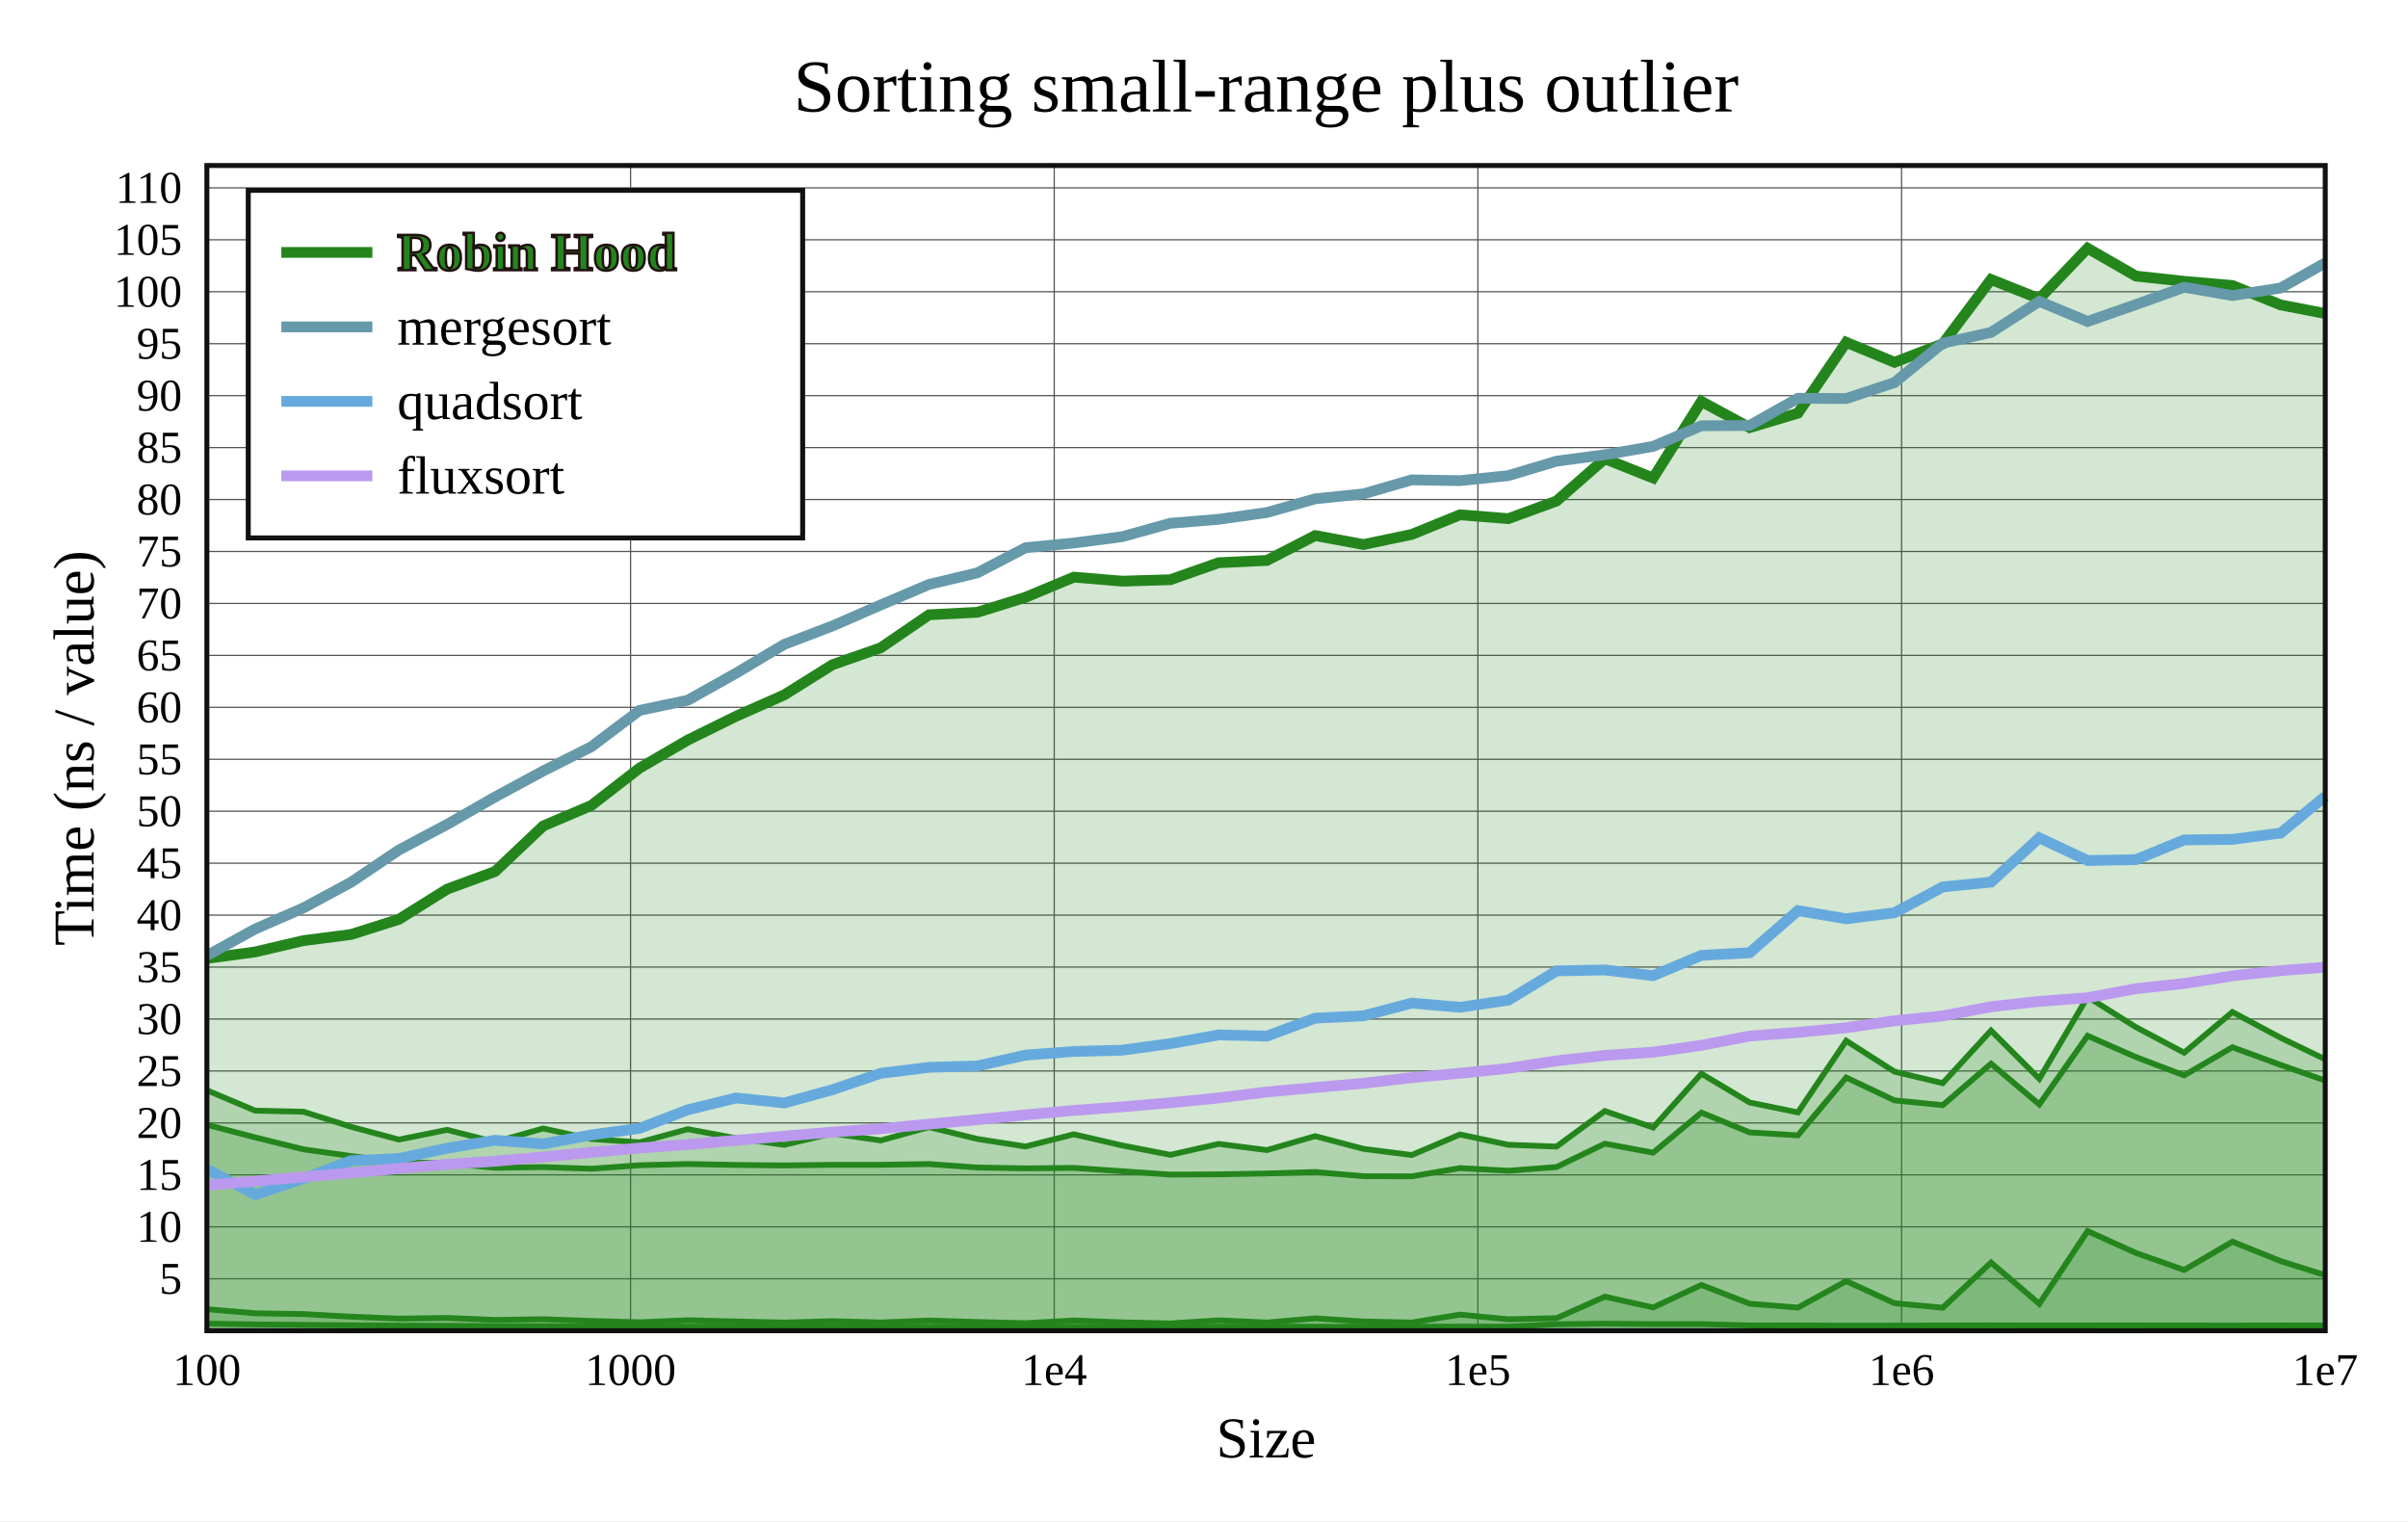
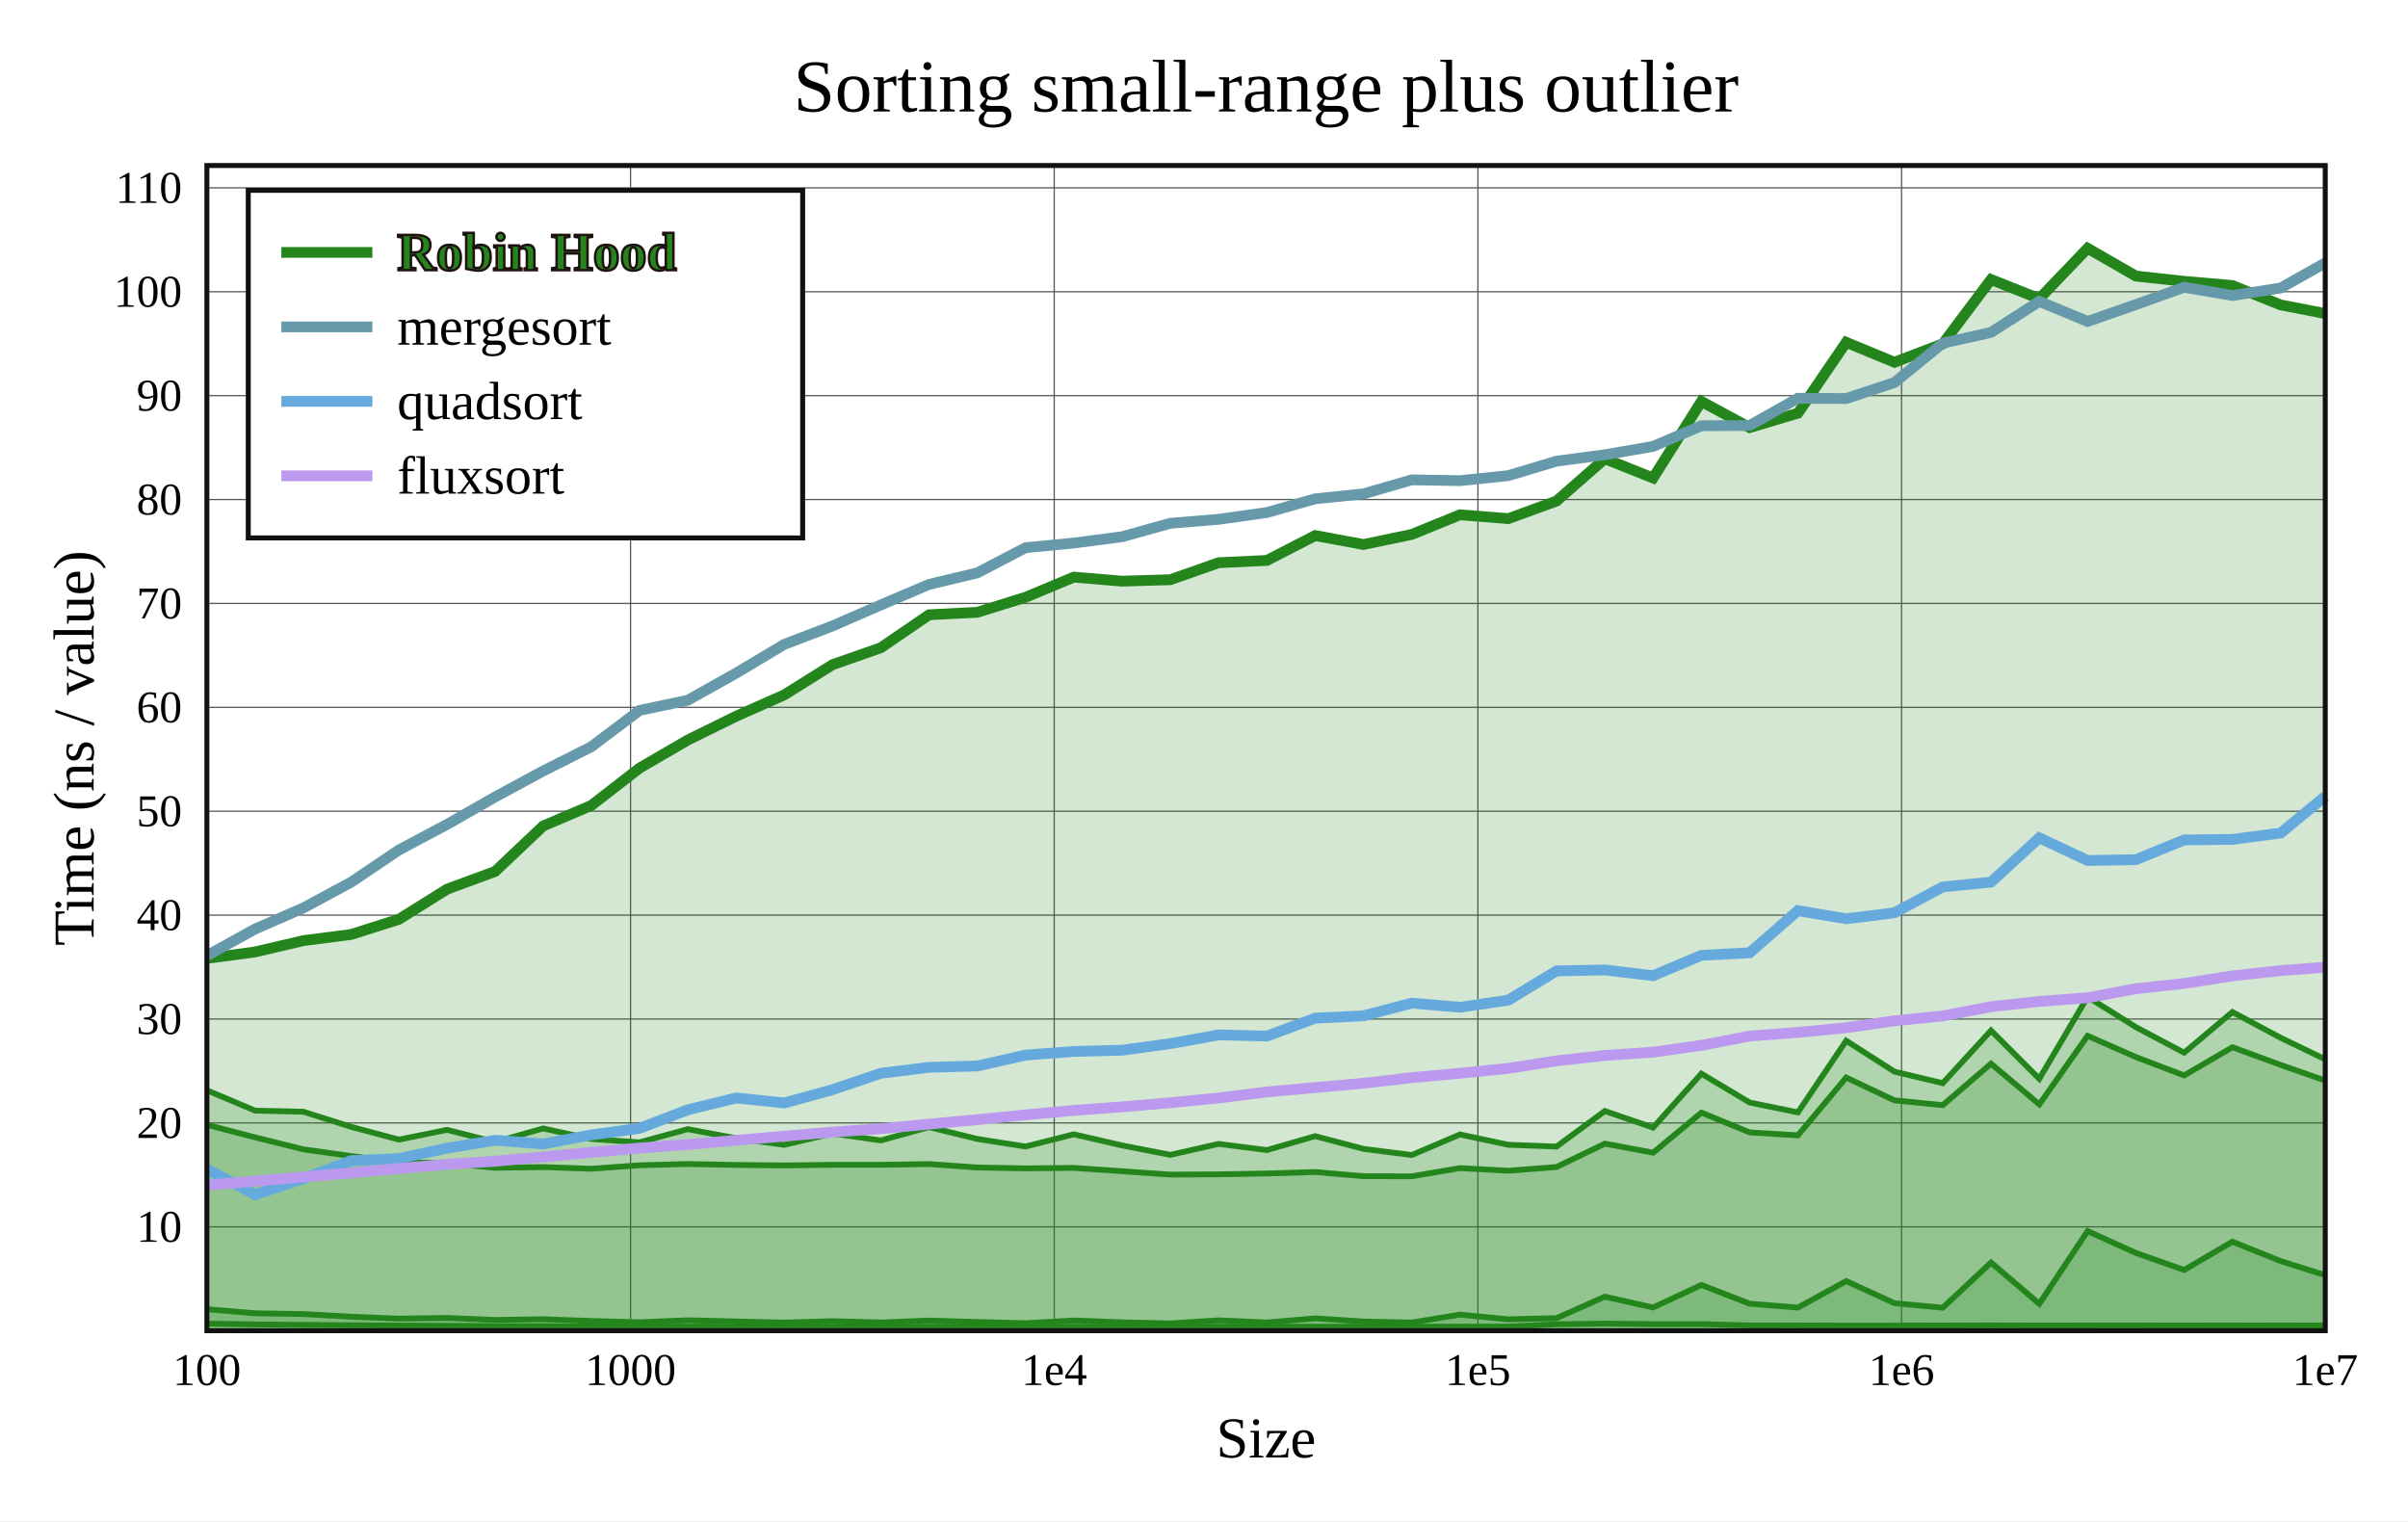
<svg xmlns="http://www.w3.org/2000/svg" viewBox="-50 -40 582 367.6" height="551.400" width="873">
  <g stroke-width="1.2" font-size="14px" text-anchor="middle">
    <rect fill="white" x="-50" y="-40" width="582" height="367.6" />
    <text dy="0.33em" font-size="18px" x="256" y="-19">Sorting small-range plus outlier</text>
    <text dy="0.33em" x="256" y="307.6">Size</text>
    <text dy="0.33em" transform="rotate(-90)" x="-140.8" y="-32">Time (ns / value)</text>
    <g stroke-width="0.3" stroke="#555">
      <path d="M102.4 0v281.6" />
      <path d="M204.8 0v281.6" />
      <path d="M307.2 0v281.6" />
      <path d="M409.6 0v281.6" />
-       <path d="M0 269.045h512" />
      <path d="M0 256.490h512" />
-       <path d="M0 243.935h512" />
      <path d="M0 231.381h512" />
-       <path d="M0 218.826h512" />
      <path d="M0 206.271h512" />
-       <path d="M0 193.717h512" />
      <path d="M0 181.162h512" />
-       <path d="M0 168.607h512" />
      <path d="M0 156.052h512" />
-       <path d="M0 143.498h512" />
      <path d="M0 130.943h512" />
-       <path d="M0 118.388h512" />
      <path d="M0 105.834h512" />
-       <path d="M0 93.279h512" />
      <path d="M0 80.724h512" />
-       <path d="M0 68.169h512" />
      <path d="M0 55.615h512" />
-       <path d="M0 43.060h512" />
      <path d="M0 30.505h512" />
-       <path d="M0 17.951h512" />
      <path d="M0 5.396h512" />
    </g>
    <g font-size="11px">
      <text dy="0.33em" x="0" y="291.1">100</text>
      <text dy="0.33em" x="102.4" y="291.1">1000</text>
      <text dy="0.33em" x="204.8" y="291.1">1e4</text>
      <text dy="0.33em" x="307.2" y="291.1">1e5</text>
      <text dy="0.33em" x="409.6" y="291.1">1e6</text>
      <text dy="0.33em" x="512" y="291.1">1e7</text>
      <g text-anchor="end">
-         <text dy="0.33em" x="-6" y="269.045">5</text>
        <text dy="0.33em" x="-6" y="256.490">10</text>
-         <text dy="0.33em" x="-6" y="243.935">15</text>
        <text dy="0.33em" x="-6" y="231.381">20</text>
-         <text dy="0.33em" x="-6" y="218.826">25</text>
        <text dy="0.33em" x="-6" y="206.271">30</text>
-         <text dy="0.33em" x="-6" y="193.717">35</text>
        <text dy="0.33em" x="-6" y="181.162">40</text>
-         <text dy="0.33em" x="-6" y="168.607">45</text>
        <text dy="0.33em" x="-6" y="156.052">50</text>
-         <text dy="0.33em" x="-6" y="143.498">55</text>
        <text dy="0.33em" x="-6" y="130.943">60</text>
-         <text dy="0.33em" x="-6" y="118.388">65</text>
        <text dy="0.33em" x="-6" y="105.834">70</text>
-         <text dy="0.33em" x="-6" y="93.279">75</text>
        <text dy="0.33em" x="-6" y="80.724">80</text>
-         <text dy="0.33em" x="-6" y="68.169">85</text>
        <text dy="0.33em" x="-6" y="55.615">90</text>
-         <text dy="0.33em" x="-6" y="43.060">95</text>
        <text dy="0.33em" x="-6" y="30.505">100</text>
-         <text dy="0.33em" x="-6" y="17.951">105</text>
        <text dy="0.33em" x="-6" y="5.396">110</text>
      </g>
    </g>
    <g stroke="none">
      <path opacity="0.2" fill="#24851d" d="M512 281.6H0V276.394L11.667 277.384L23.335 277.572L34.861 278.205L46.419 278.674L58.063 278.504L69.666 278.988L81.284 278.820L92.918 279.234L104.569 279.553L116.237 279.066L127.892 279.355L139.556 279.626L151.212 279.284L162.879 279.603L174.540 279.134L186.206 279.485L197.869 279.777L209.537 279.119L221.204 279.571L232.871 279.829L244.537 279.084L256.205 279.608L267.872 278.604L279.539 279.367L291.206 279.618L302.874 277.703L314.542 278.832L326.209 278.554L337.877 273.374L349.545 275.978L361.212 270.539L372.880 275.058L384.548 276.008L396.216 269.602L407.883 274.943L419.551 276.040L431.219 265.113L442.887 275.096L454.555 257.517L466.222 262.798L477.890 266.913L489.558 260.088L501.226 264.769L512 268.168" />
      <path opacity="0.2" fill="#24851d" d="M512 281.6H0V231.828L11.667 234.873L23.335 237.761L34.861 239.383L46.419 240.880L58.063 241.108L69.666 242.220L81.284 242.052L92.918 242.454L104.569 241.610L116.237 241.306L127.892 241.535L139.556 241.650L151.212 241.500L162.879 241.500L174.540 241.319L186.206 242.153L197.869 242.361L209.537 242.246L221.204 243.054L232.871 243.865L244.537 243.805L256.205 243.596L267.872 243.240L279.539 244.254L291.206 244.284L302.874 242.296L314.542 242.934L326.209 242.035L337.877 236.392L349.545 238.572L361.212 228.885L372.880 233.668L384.548 234.379L396.216 220.413L407.883 225.929L419.551 227.084L431.219 217.058L442.887 226.901L454.555 210.329L466.222 215.459L477.890 219.896L489.558 213.091L501.226 217.365L512 221.141" />
      <path opacity="0.2" fill="#24851d" d="M512 281.6H0V223.491L11.667 228.410L23.335 228.674L34.861 232.320L46.419 235.406L58.063 233.053L69.666 235.991L81.284 232.714L92.918 235.258L104.569 236.071L116.237 232.887L127.892 235.069L139.556 236.676L151.212 233.929L162.879 235.612L174.540 232.393L186.206 235.250L197.869 237.075L209.537 234.130L221.204 236.819L232.871 239.092L244.537 236.448L256.205 237.944L267.872 234.572L279.539 237.648L291.206 239.139L302.874 234.168L314.542 236.656L326.209 237.091L337.877 228.506L349.545 232.501L361.212 219.474L372.880 226.447L384.548 228.830L396.216 211.519L407.883 218.989L419.551 221.769L431.219 209.051L442.887 220.712L454.555 200.920L466.222 208.222L477.890 214.404L489.558 204.579L501.226 210.806L512 216.006" />
      <path opacity="0.2" fill="#24851d" d="M512 281.6H0V191.620L11.667 190.053L23.335 187.319L34.861 185.832L46.419 182.164L58.063 174.879L69.666 170.608L81.284 159.608L92.918 154.656L104.569 145.627L116.237 138.840L127.892 133.105L139.556 127.932L151.212 120.636L162.879 116.550L174.540 108.573L186.206 107.973L197.869 104.345L209.537 99.473L221.204 100.448L232.871 100.099L244.537 95.993L256.205 95.436L267.872 89.430L279.539 91.594L291.206 89.153L302.874 84.410L314.542 85.344L326.209 81.078L337.877 70.864L349.545 75.519L361.212 57.016L372.880 63.328L384.548 59.848L396.216 42.726L407.883 47.555L419.551 43.085L431.219 27.545L442.887 32.188L454.555 20L466.222 26.711L477.890 27.987L489.558 29.001L501.226 33.689L512 35.778" />
    </g>
    <g stroke-width="2.6" fill="none">
      <path stroke-width="1.4" stroke="#24851d" d="M0 279.872L11.667 280.073L23.335 280.186L34.861 280.284L46.419 280.357L58.063 280.417L69.666 280.477L81.284 280.507L92.918 280.530L104.569 280.578L116.237 280.603L127.892 280.610L139.556 280.623L151.212 280.620L162.879 280.608L174.540 280.638L186.206 280.615L197.869 280.640L209.537 280.643L221.204 280.630L232.871 280.643L244.537 280.628L256.205 280.623L267.872 280.630L279.539 280.630L291.206 280.623L302.874 280.620L314.542 280.618L326.209 280.028L337.877 279.885L349.545 280.000L361.212 279.995L372.880 280.326L384.548 280.321L396.216 280.372L407.883 280.357L419.551 280.334L431.219 280.306L442.887 280.336L454.555 280.324L466.222 280.321L477.890 280.336L489.558 280.349L501.226 280.321L512 280.344" />
      <path stroke-width="1.4" stroke="#24851d" d="M0 276.394L11.667 277.384L23.335 277.572L34.861 278.205L46.419 278.674L58.063 278.504L69.666 278.988L81.284 278.820L92.918 279.234L104.569 279.553L116.237 279.066L127.892 279.355L139.556 279.626L151.212 279.284L162.879 279.603L174.540 279.134L186.206 279.485L197.869 279.777L209.537 279.119L221.204 279.571L232.871 279.829L244.537 279.084L256.205 279.608L267.872 278.604L279.539 279.367L291.206 279.618L302.874 277.703L314.542 278.832L326.209 278.554L337.877 273.374L349.545 275.978L361.212 270.539L372.880 275.058L384.548 276.008L396.216 269.602L407.883 274.943L419.551 276.040L431.219 265.113L442.887 275.096L454.555 257.517L466.222 262.798L477.890 266.913L489.558 260.088L501.226 264.769L512 268.168" />
      <path stroke-width="1.4" stroke="#24851d" d="M0 231.828L11.667 234.873L23.335 237.761L34.861 239.383L46.419 240.880L58.063 241.108L69.666 242.220L81.284 242.052L92.918 242.454L104.569 241.610L116.237 241.306L127.892 241.535L139.556 241.650L151.212 241.500L162.879 241.500L174.540 241.319L186.206 242.153L197.869 242.361L209.537 242.246L221.204 243.054L232.871 243.865L244.537 243.805L256.205 243.596L267.872 243.240L279.539 244.254L291.206 244.284L302.874 242.296L314.542 242.934L326.209 242.035L337.877 236.392L349.545 238.572L361.212 228.885L372.880 233.668L384.548 234.379L396.216 220.413L407.883 225.929L419.551 227.084L431.219 217.058L442.887 226.901L454.555 210.329L466.222 215.459L477.890 219.896L489.558 213.091L501.226 217.365L512 221.141" />
      <path stroke-width="1.4" stroke="#24851d" d="M0 223.491L11.667 228.410L23.335 228.674L34.861 232.320L46.419 235.406L58.063 233.053L69.666 235.991L81.284 232.714L92.918 235.258L104.569 236.071L116.237 232.887L127.892 235.069L139.556 236.676L151.212 233.929L162.879 235.612L174.540 232.393L186.206 235.250L197.869 237.075L209.537 234.130L221.204 236.819L232.871 239.092L244.537 236.448L256.205 237.944L267.872 234.572L279.539 237.648L291.206 239.139L302.874 234.168L314.542 236.656L326.209 237.091L337.877 228.506L349.545 232.501L361.212 219.474L372.880 226.447L384.548 228.830L396.216 211.519L407.883 218.989L419.551 221.769L431.219 209.051L442.887 220.712L454.555 200.920L466.222 208.222L477.890 214.404L489.558 204.579L501.226 210.806L512 216.006" />
      <path stroke="#24851d" d="M0 191.620L11.667 190.053L23.335 187.319L34.861 185.832L46.419 182.164L58.063 174.879L69.666 170.608L81.284 159.608L92.918 154.656L104.569 145.627L116.237 138.840L127.892 133.105L139.556 127.932L151.212 120.636L162.879 116.550L174.540 108.573L186.206 107.973L197.869 104.345L209.537 99.473L221.204 100.448L232.871 100.099L244.537 95.993L256.205 95.436L267.872 89.430L279.539 91.594L291.206 89.153L302.874 84.410L314.542 85.344L326.209 81.078L337.877 70.864L349.545 75.519L361.212 57.016L372.880 63.328L384.548 59.848L396.216 42.726L407.883 47.555L419.551 43.085L431.219 27.545L442.887 32.188L454.555 20L466.222 26.711L477.890 27.987L489.558 29.001L501.226 33.689L512 35.778" />
      <path stroke="#69a" d="M0 190.942L11.667 184.514L23.335 179.414L34.861 173.200L46.419 165.418L58.063 159.229L69.666 152.600L81.284 146.322L92.918 140.469L104.569 131.681L116.237 129.225L127.892 122.692L139.556 115.724L151.212 111.272L162.879 106.195L174.540 101.236L186.206 98.446L197.869 92.367L209.537 91.235L221.204 89.708L232.871 86.462L244.537 85.500L256.205 83.858L267.872 80.548L279.539 79.351L291.206 75.968L302.874 76.162L314.542 74.944L326.209 71.449L337.877 69.902L349.545 67.881L361.212 62.891L372.880 62.826L384.548 56.250L396.216 56.320L407.883 52.451L419.551 42.939L431.219 40.331L442.887 32.838L454.555 37.684L466.222 33.611L477.890 29.416L489.558 31.424L501.226 29.601L512 23.535" />
      <path stroke="#6ad" d="M0 242.539L11.667 248.726L23.335 244.847L34.861 240.508L46.419 239.983L58.063 237.492L69.666 235.564L81.284 236.458L92.918 234.276L104.569 232.686L116.237 228.209L127.892 225.344L139.556 226.552L151.212 223.343L162.879 219.383L174.540 217.947L186.206 217.616L197.869 214.989L209.537 214.103L221.204 213.802L232.871 212.215L244.537 210.105L256.205 210.394L267.872 206.055L279.539 205.490L291.206 202.419L302.874 203.431L314.542 201.711L326.209 194.638L337.877 194.412L349.545 195.796L361.212 190.879L372.880 190.261L384.548 180.070L396.216 182.043L407.883 180.587L419.551 174.345L431.219 173.177L442.887 162.478L454.555 167.964L466.222 167.758L477.890 162.988L489.558 162.857L501.226 161.323L512 152.444" />
      <path stroke="#b9e" d="M0 246.424L11.667 245.449L23.335 244.435L34.861 243.468L46.419 242.386L58.063 241.382L69.666 240.626L81.284 239.604L92.918 238.499L104.569 237.450L116.237 236.606L127.892 235.589L139.556 234.577L151.212 233.590L162.879 232.779L174.540 231.669L186.206 230.595L197.869 229.427L209.537 228.357L221.204 227.491L232.871 226.502L244.537 225.344L256.205 223.896L267.872 222.823L279.539 221.801L291.206 220.433L302.874 219.373L314.542 218.193L326.209 216.370L337.877 215.070L349.545 214.276L361.212 212.631L372.880 210.384L384.548 209.503L396.216 208.370L407.883 206.698L419.551 205.515L431.219 203.293L442.887 202.003L454.555 201.129L466.222 198.937L477.890 197.679L489.558 195.843L501.226 194.570L512 193.747" />
    </g>
    <rect stroke="#111" fill="none" x="0" y="0" width="512" height="281.6" />
    <g transform="translate(10,6)" text-anchor="start" font-size="13px">
      <rect fill="white" stroke="#111" x="0" y="0" width="134" height="84" />
      <g stroke-width="2.6">
        <path stroke="#24851d" d="M8 15h22" />
        <path stroke="#69a" d="M8 33h22" />
        <path stroke="#6ad" d="M8 51h22" />
        <path stroke="#b9e" d="M8 69h22" />
      </g>
      <text dy="0.33em" font-weight="bold" stroke-width="0.6" stroke="#211" fill="#24851d" x="36" y="15">Robin Hood</text>
      <text dy="0.33em" x="36" y="33">mergesort</text>
      <text dy="0.33em" x="36" y="51">quadsort</text>
      <text dy="0.33em" x="36" y="69">fluxsort</text>
    </g>
  </g>
</svg>
